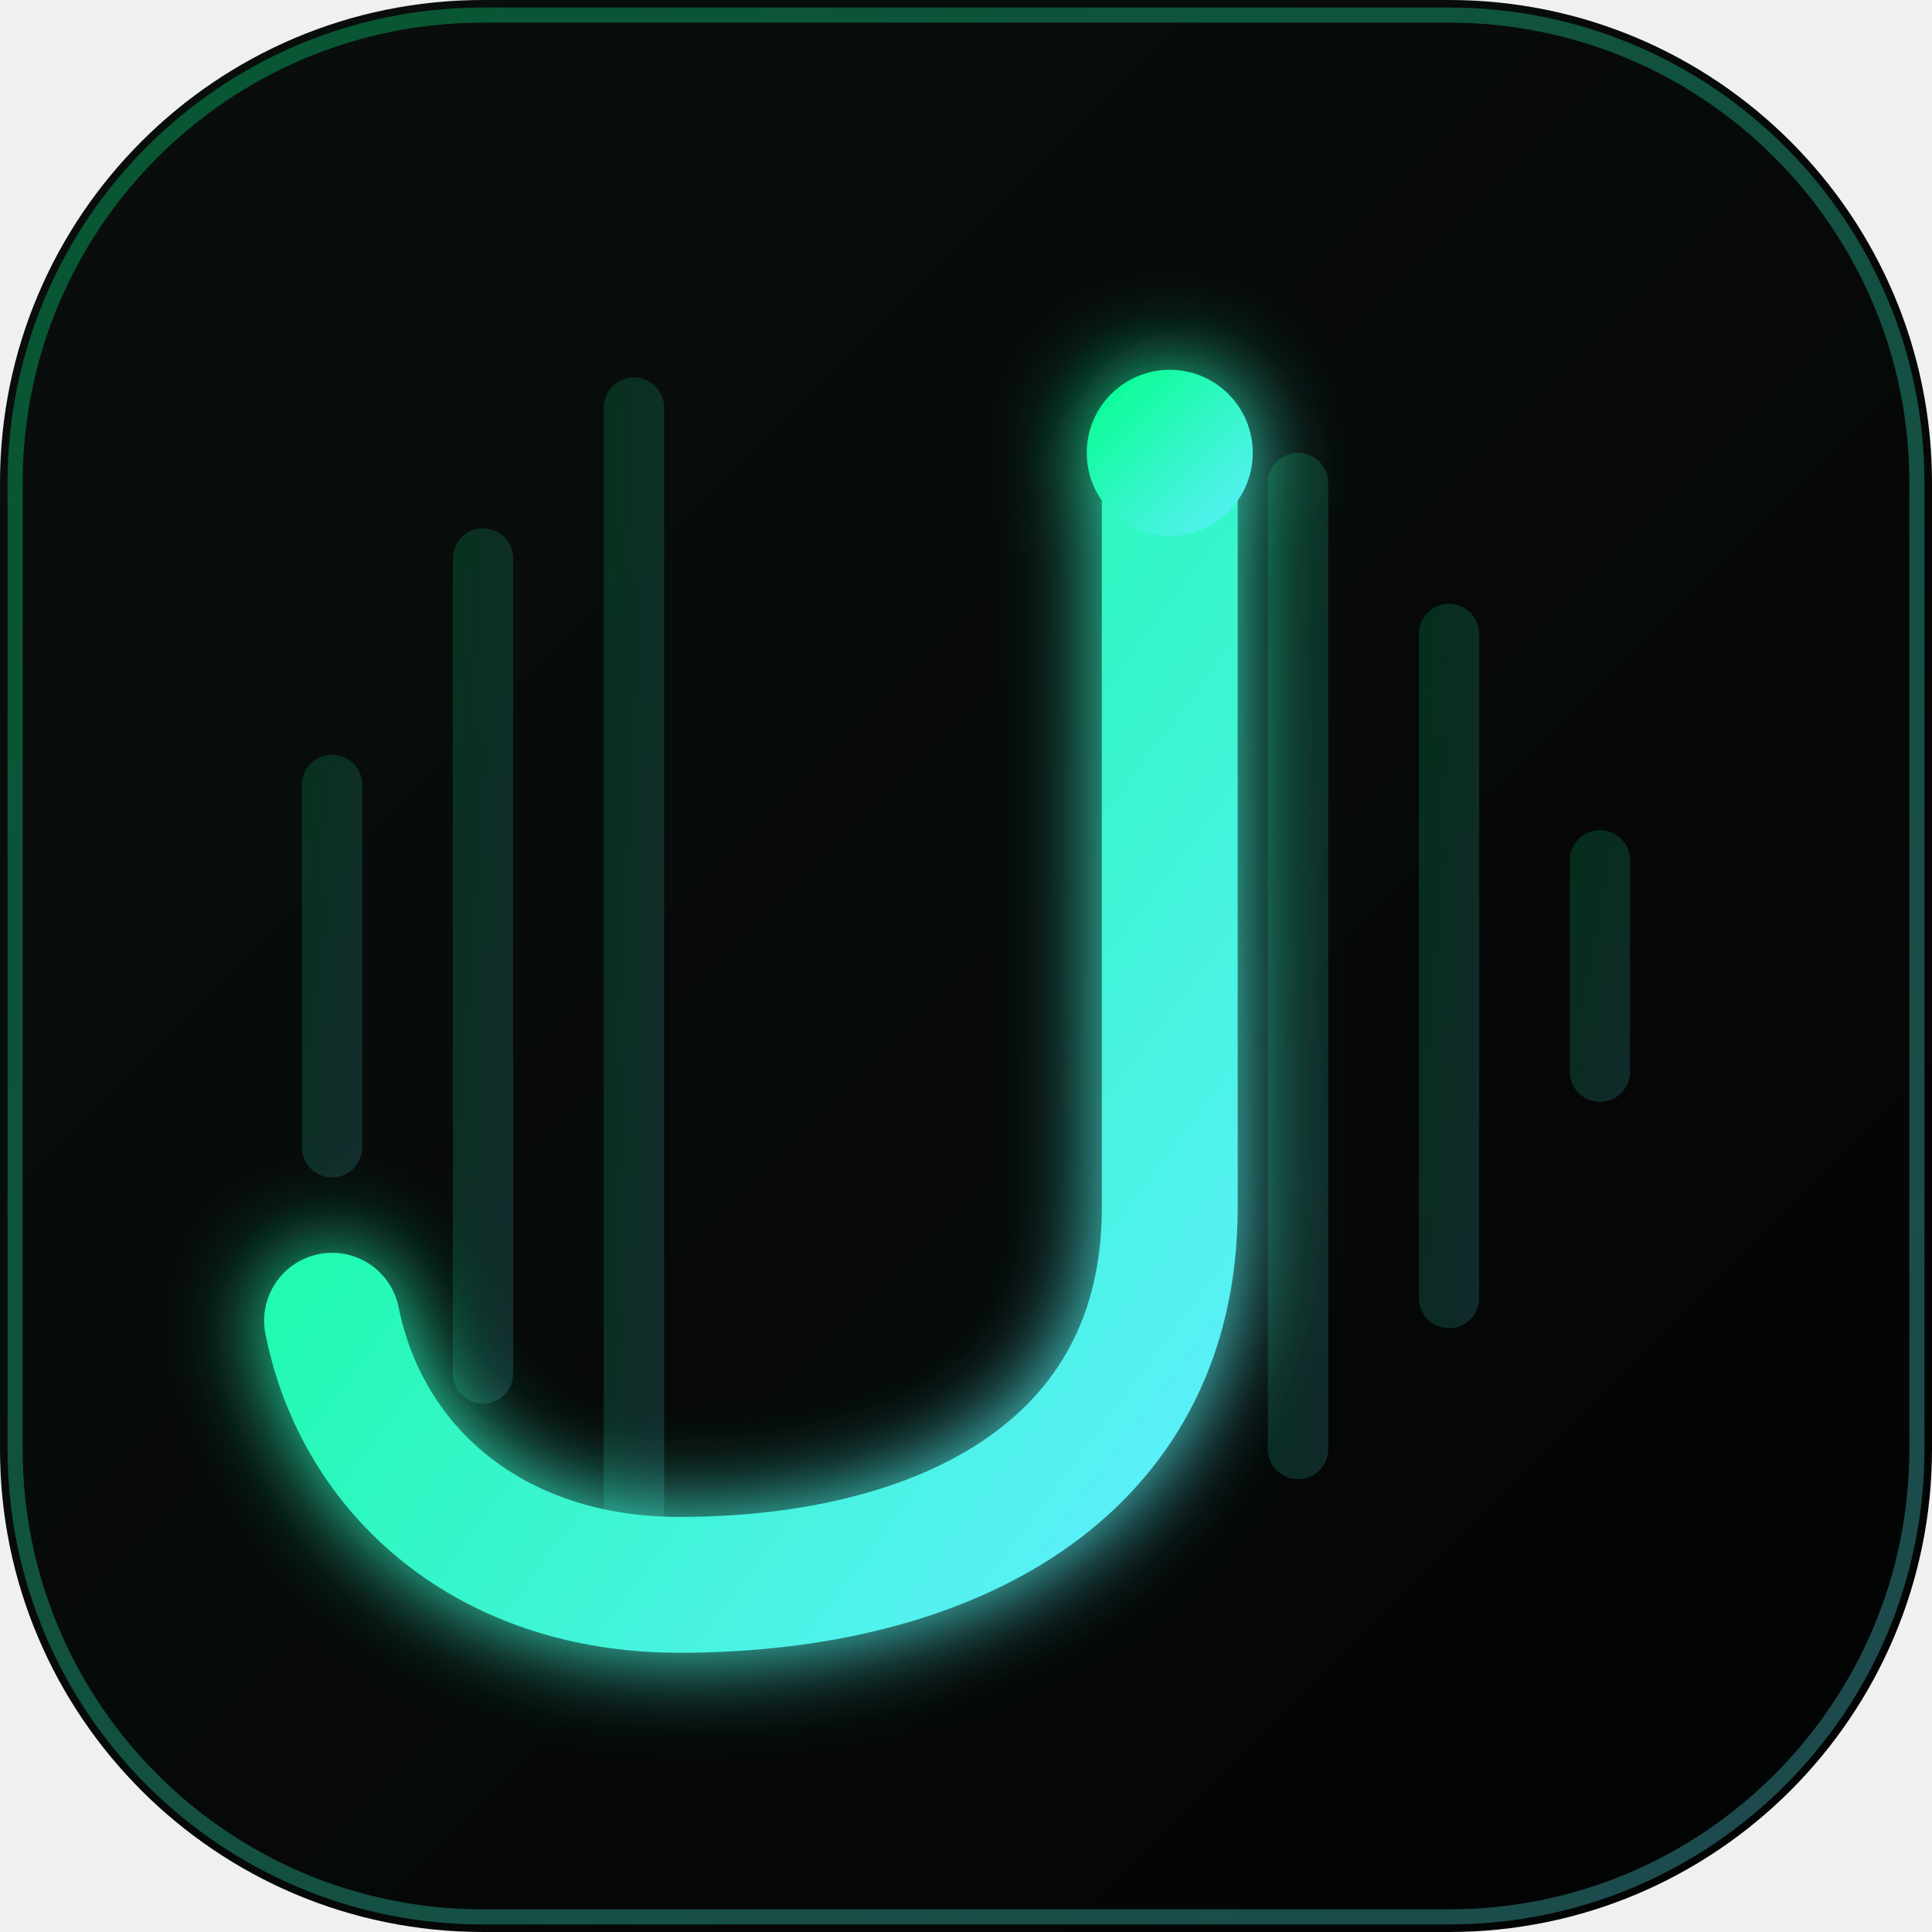
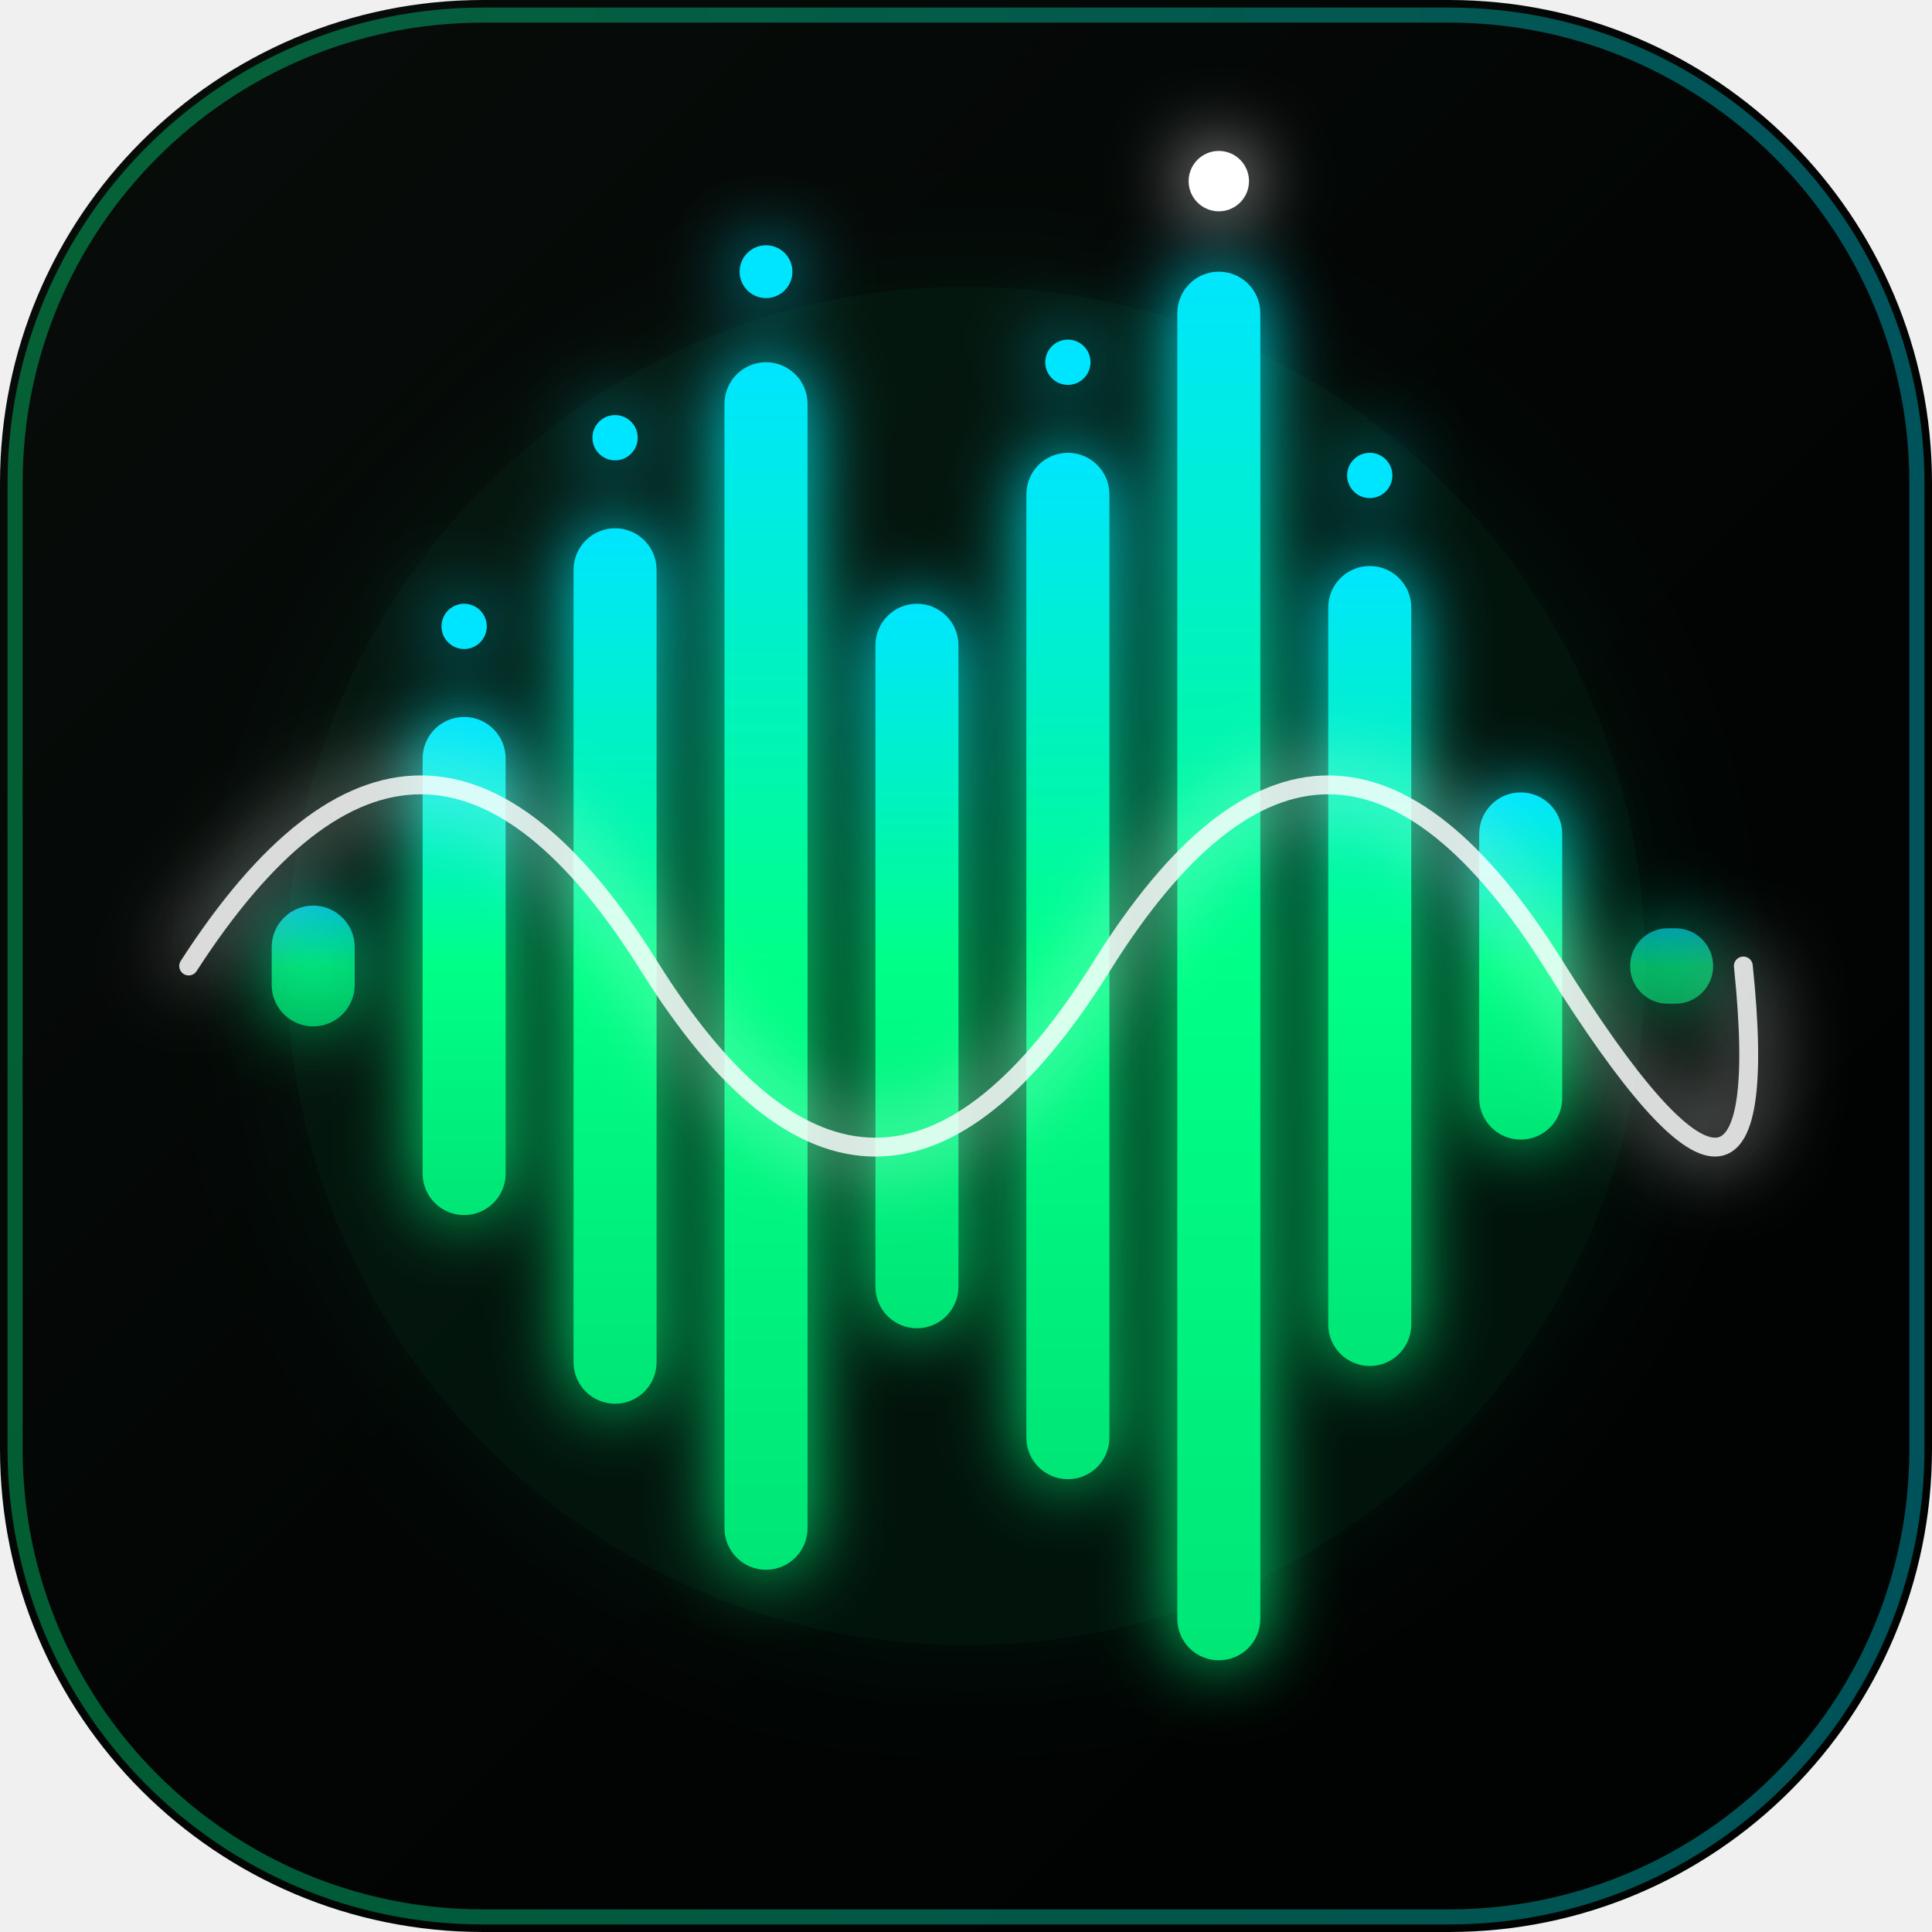
<svg xmlns="http://www.w3.org/2000/svg" viewBox="0 0 512 512" width="100%" height="100%">
  <defs>
    <linearGradient id="bgGlow" x1="0%" y1="0%" x2="100%" y2="100%">
-       <stop offset="0%" stop-color="#0a0f0d" />
-       <stop offset="100%" stop-color="#020403" />
+       <stop offset="0%" stop-color="#080d0a" />
+       <stop offset="50%" stop-color="#020504" />
+       <stop offset="100%" stop-color="#000201" />
    </linearGradient>
-     <linearGradient id="neonGlow" x1="0%" y1="0%" x2="100%" y2="100%">
+     <linearGradient id="neonGlow" x1="0%" y1="100%" x2="0%" y2="0%">
+       <stop offset="0%" stop-color="#00e676" />
+       <stop offset="50%" stop-color="#00ff87" />
+       <stop offset="100%" stop-color="#00e5ff" />
+     </linearGradient>
+     <linearGradient id="neonHorizontal" x1="0%" y1="0%" x2="100%" y2="0%">
      <stop offset="0%" stop-color="#00ff87" />
-       <stop offset="100%" stop-color="#60efff" />
+       <stop offset="100%" stop-color="#00e5ff" />
    </linearGradient>
-     <filter id="glow" x="-20%" y="-20%" width="140%" height="140%">
-       <feGaussianBlur stdDeviation="12" result="blur" />
+     <filter id="glow" x="-30%" y="-30%" width="160%" height="160%">
+       <feGaussianBlur stdDeviation="10" result="blur" />
+       <feComposite in="SourceGraphic" in2="blur" operator="over" />
+     </filter>
+     <filter id="strongGlow" x="-50%" y="-50%" width="200%" height="200%">
+       <feGaussianBlur stdDeviation="18" result="blur" />
      <feComposite in="SourceGraphic" in2="blur" operator="over" />
    </filter>
  </defs>
  <rect width="512" height="512" rx="128" fill="url(#bgGlow)" />
-   <rect width="504" height="504" x="4" y="4" rx="124" fill="none" stroke="url(#neonGlow)" stroke-width="4" stroke-opacity="0.3" />
-   <g opacity="0.15" fill="url(#neonGlow)">
-     <rect x="80" y="200" width="16" height="112" rx="8" />
-     <rect x="120" y="140" width="16" height="232" rx="8" />
-     <rect x="160" y="100" width="16" height="312" rx="8" />
-     <rect x="336" y="120" width="16" height="272" rx="8" />
-     <rect x="376" y="160" width="16" height="192" rx="8" />
-     <rect x="416" y="220" width="16" height="72" rx="8" />
+   <rect width="504" height="504" x="4" y="4" rx="124" fill="none" stroke="url(#neonHorizontal)" stroke-width="4" stroke-opacity="0.35" />
+   <circle cx="256" cy="256" r="180" fill="#00ff87" opacity="0.06" filter="url(#strongGlow)" />
+   <g filter="url(#glow)">
+     <rect x="72" y="240" width="22" height="32" rx="11" fill="url(#neonGlow)" opacity="0.75" />
+     <rect x="112" y="190" width="22" height="132" rx="11" fill="url(#neonGlow)" />
+     <rect x="152" y="140" width="22" height="232" rx="11" fill="url(#neonGlow)" />
+     <rect x="192" y="96" width="22" height="320" rx="11" fill="url(#neonGlow)" />
+     <rect x="232" y="160" width="22" height="192" rx="11" fill="url(#neonGlow)" />
+     <rect x="272" y="120" width="22" height="272" rx="11" fill="url(#neonGlow)" />
+     <rect x="312" y="72" width="22" height="368" rx="11" fill="url(#neonGlow)" />
+     <rect x="352" y="150" width="22" height="212" rx="11" fill="url(#neonGlow)" />
+     <rect x="392" y="210" width="22" height="92" rx="11" fill="url(#neonGlow)" />
+     <rect x="432" y="246" width="22" height="20" rx="10" fill="url(#neonGlow)" opacity="0.6" />
  </g>
-   <g filter="url(#glow)">
-     <path d="M 310 120 L 310 320 C 310 390, 250 420, 180 420 C 130 420, 96 390, 88 350" fill="none" stroke="url(#neonGlow)" stroke-width="36" stroke-linecap="round" stroke-linejoin="round" />
-     <circle cx="310" cy="120" r="22" fill="url(#neonGlow)" />
-     <line x1="220" y1="200" x2="260" y2="200" stroke="url(#neonGlow)" stroke-width="12" stroke-linecap="round" />
-     <line x1="200" y1="250" x2="260" y2="250" stroke="url(#neonGlow)" stroke-width="12" stroke-linecap="round" />
-     <line x1="180" y1="300" x2="260" y2="300" stroke="url(#neonGlow)" stroke-width="12" stroke-linecap="round" />
+   <path d="M 50 256 Q 112 160, 172 256 T 292 256 T 412 256 T 462 256" fill="none" stroke="#ffffff" stroke-width="5" stroke-linecap="round" opacity="0.85" filter="url(#glow)" />
+   <g fill="#00e5ff" filter="url(#glow)">
+     <circle cx="123" cy="166" r="6" />
+     <circle cx="163" cy="116" r="6" />
+     <circle cx="203" cy="72" r="7" />
+     <circle cx="283" cy="96" r="6" />
+     <circle cx="323" cy="48" r="8" fill="#ffffff" />
+     <circle cx="363" cy="126" r="6" />
  </g>
</svg>
